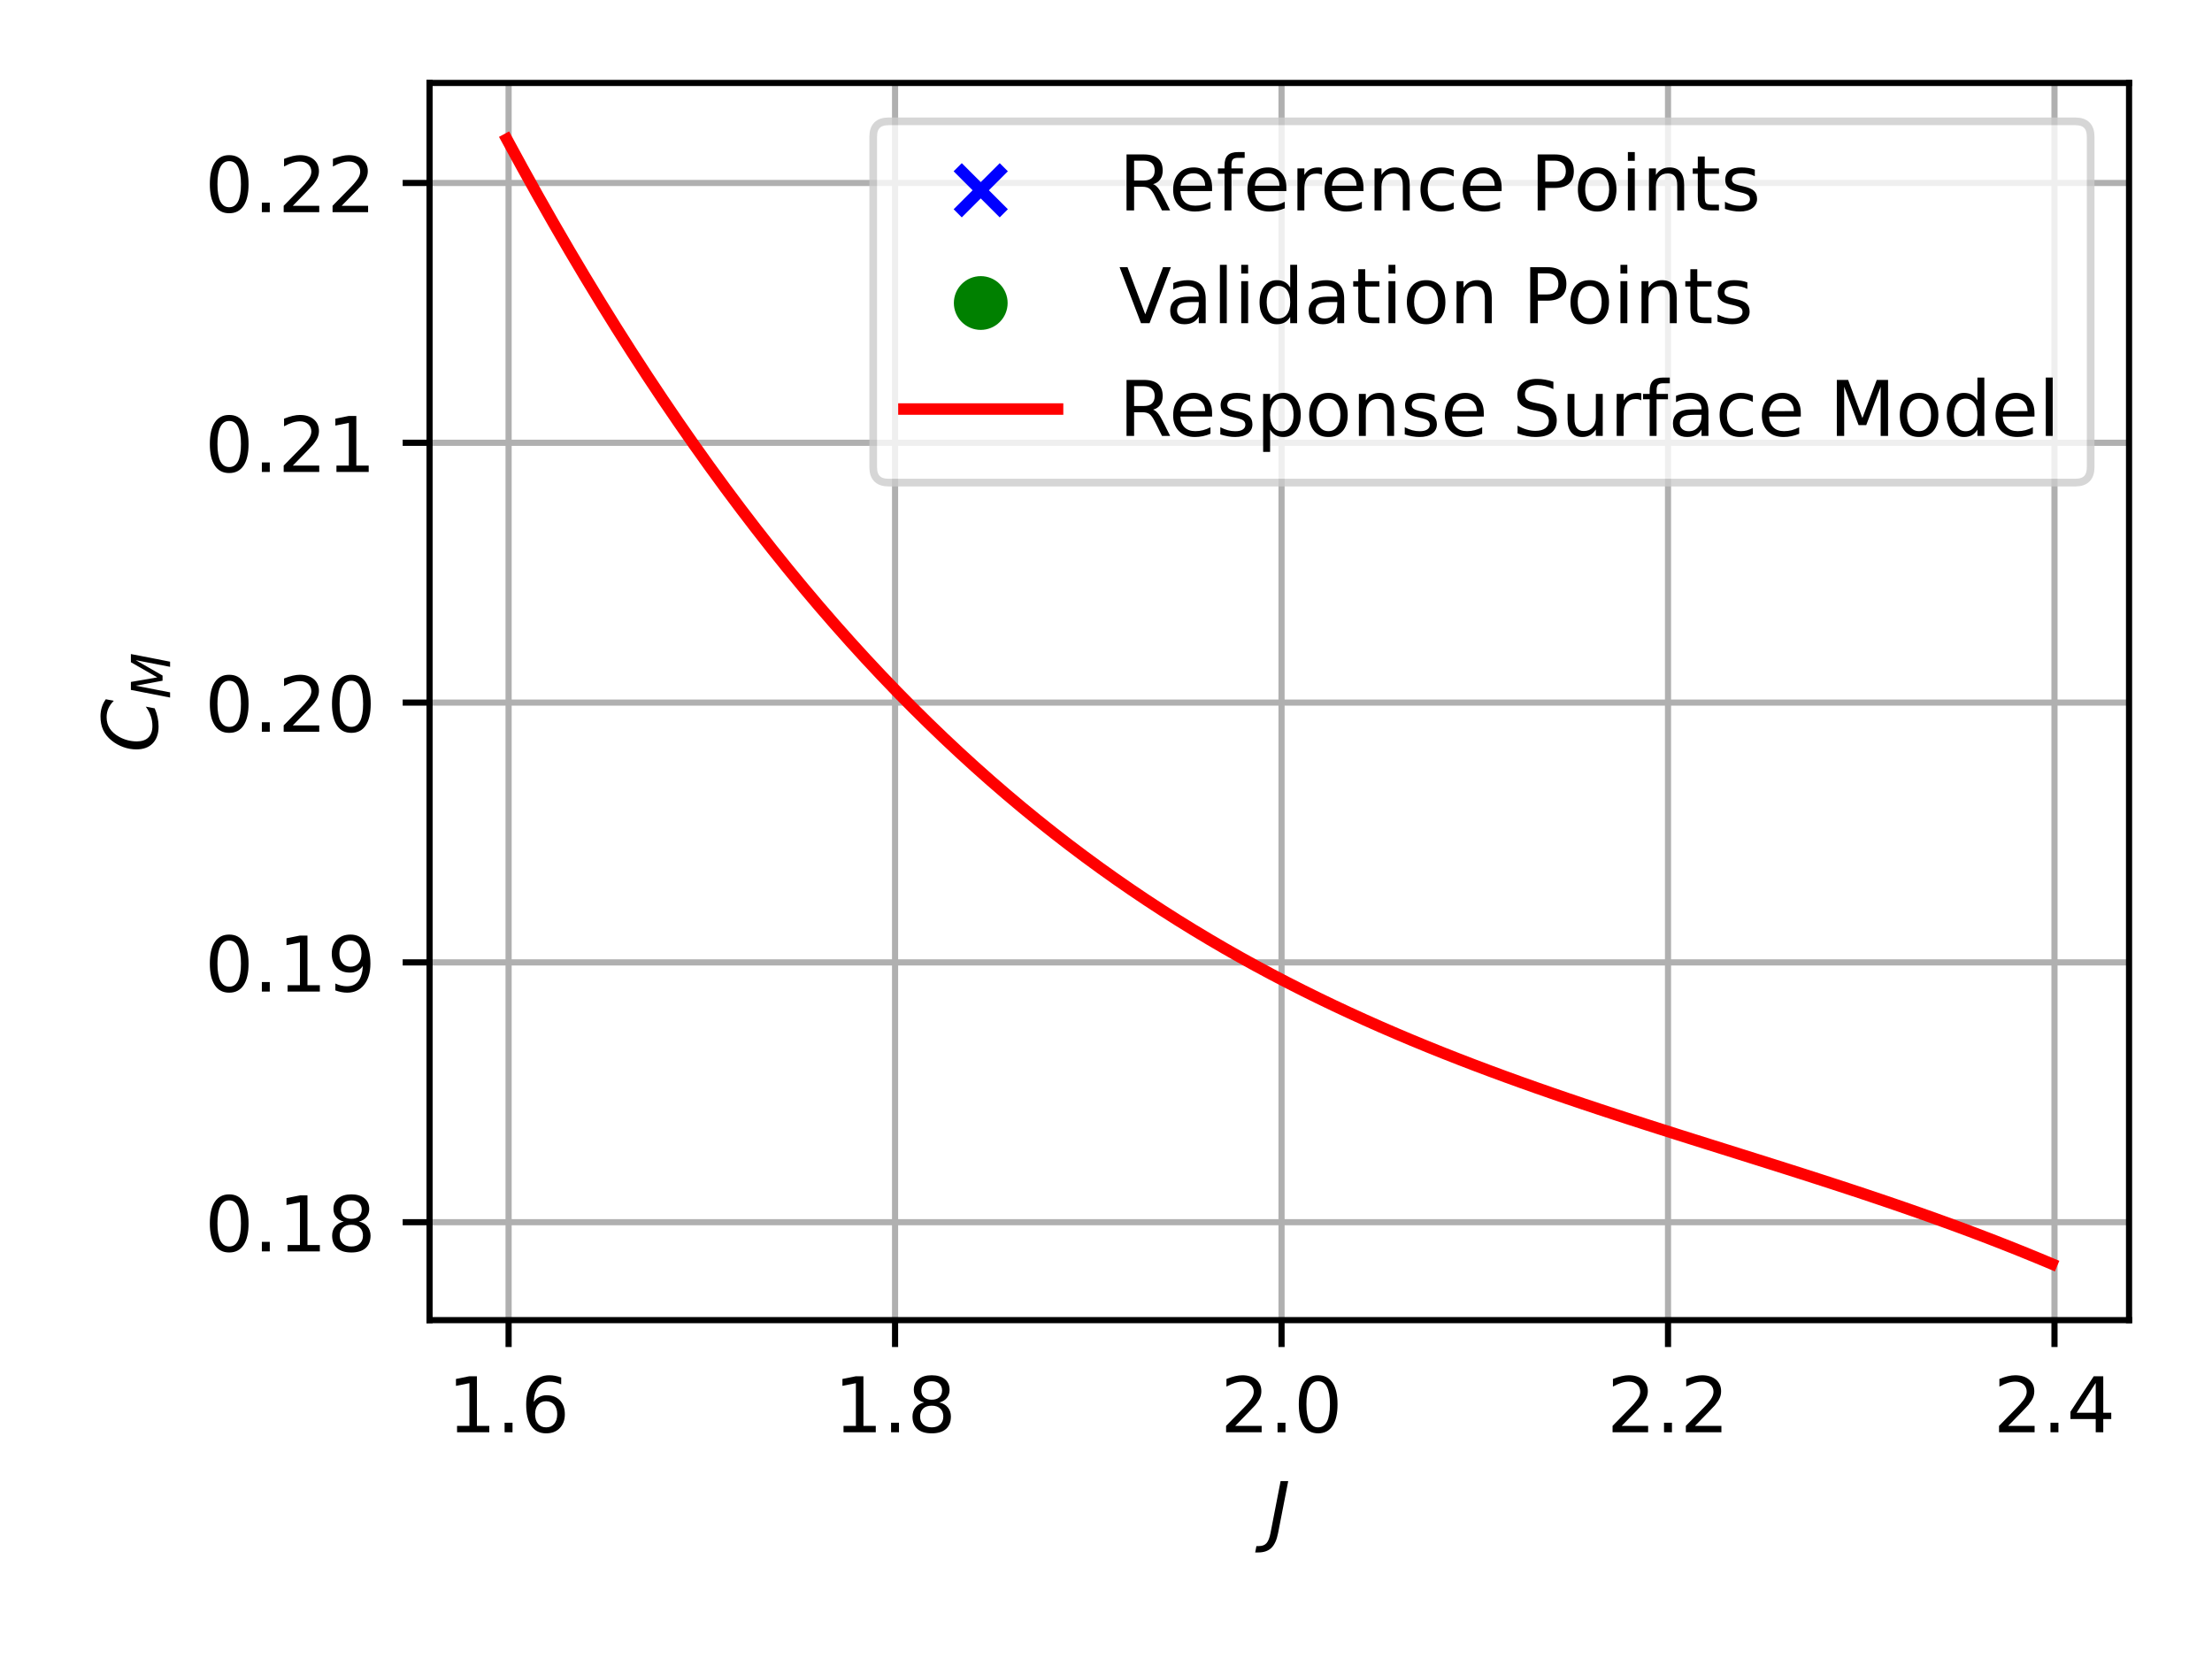
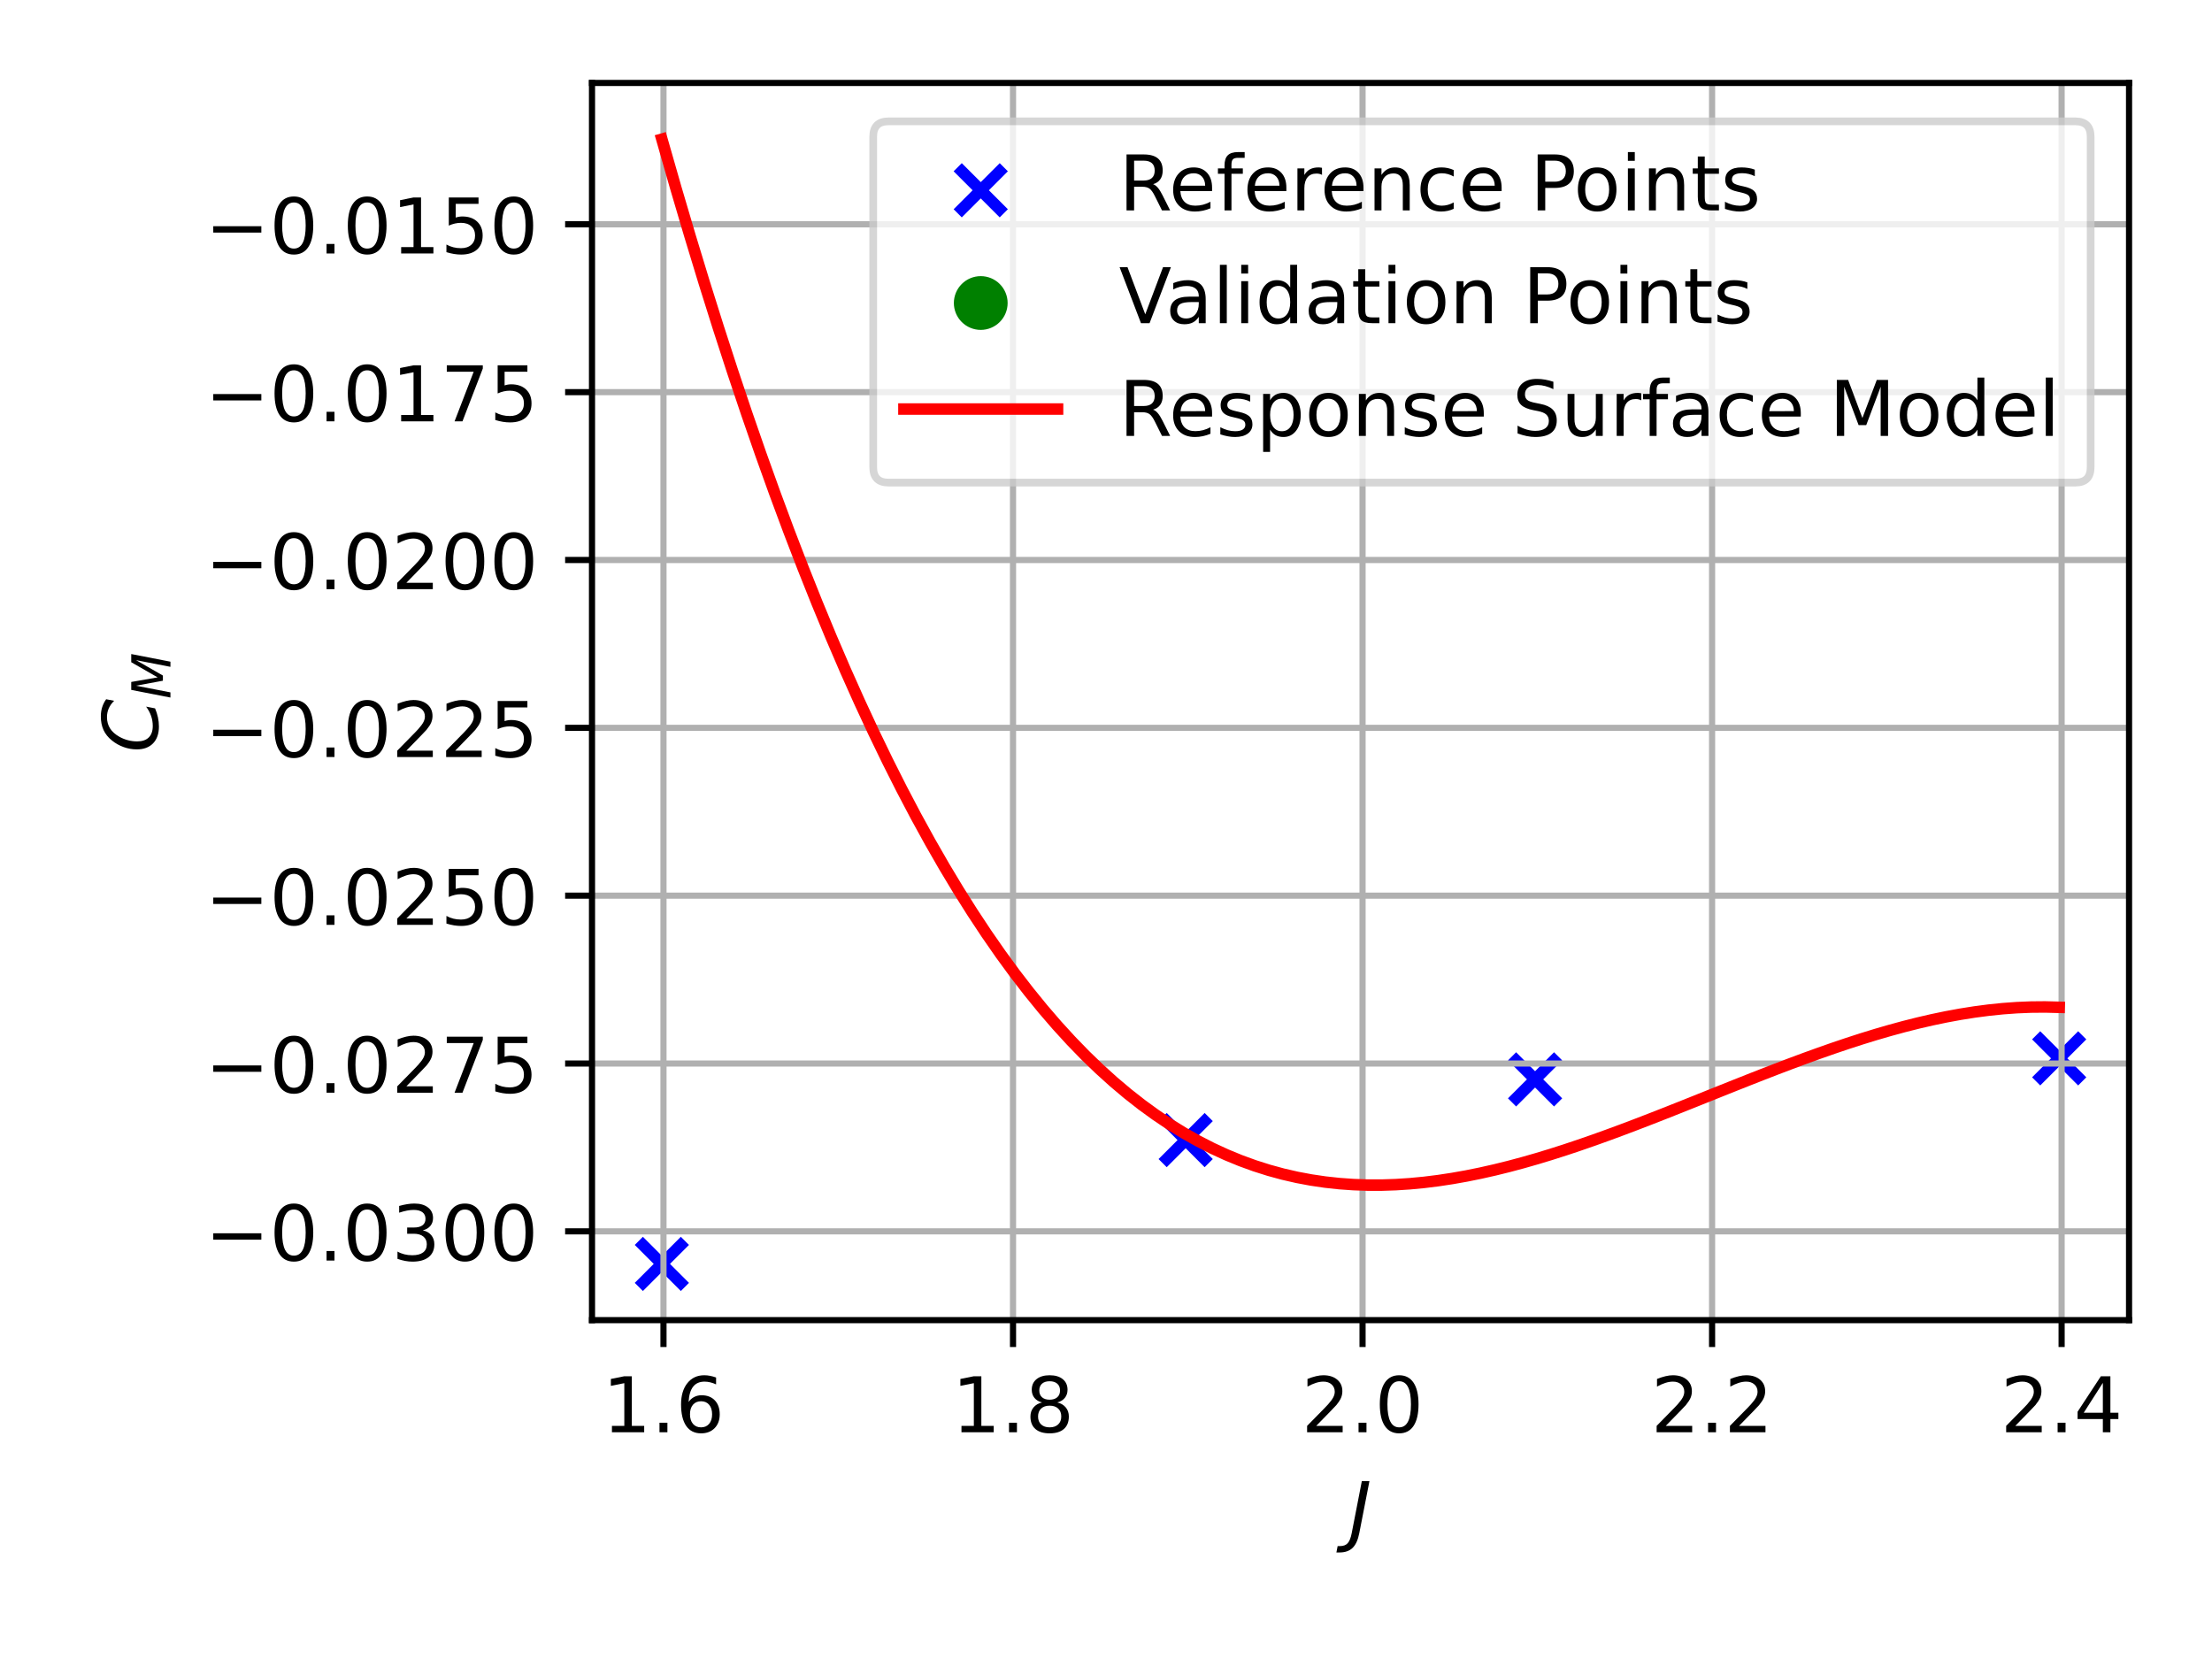
<svg xmlns="http://www.w3.org/2000/svg" xmlns:xlink="http://www.w3.org/1999/xlink" width="288pt" height="216pt" viewBox="0 0 288 216" version="1.1">
  <defs>
    <style type="text/css">*{stroke-linejoin: round; stroke-linecap: butt}</style>
  </defs>
  <g id="figure_1">
    <g id="patch_1">
      <path d="M 0 216  L 288 216  L 288 0  L 0 0  z " style="fill: #ffffff" />
    </g>
    <g id="axes_1">
      <g id="patch_2">
-         <path d="M 55.928 171.88  L 277.2 171.88  L 277.2 10.8  L 55.928 10.8  z " style="fill: #ffffff" />
-       </g>
-       <g id="PathCollection_1" />
+         <path d="M 77.078 171.88  L 277.2 171.88  L 277.2 10.8  L 77.078 10.8  z " style="fill: #ffffff" />
+       </g>
+       <g id="PathCollection_1">
+         <defs>
+           <path id="mea50cf78e2" d="M -3 3  L 3 -3  M -3 -3  L 3 3  " style="stroke: #0000ff; stroke-width: 1.5" />
+         </defs>
+         <g clip-path="url(#p23f8869001)">
+           <use xlink:href="#mea50cf78e2" x="154.374" y="148.438" style="fill: #0000ff; stroke: #0000ff; stroke-width: 1.5" />
+           <use xlink:href="#mea50cf78e2" x="86.174" y="164.558" style="fill: #0000ff; stroke: #0000ff; stroke-width: 1.5" />
+           <use xlink:href="#mea50cf78e2" x="199.866" y="140.532" style="fill: #0000ff; stroke: #0000ff; stroke-width: 1.5" />
+           <use xlink:href="#mea50cf78e2" x="268.104" y="137.795" style="fill: #0000ff; stroke: #0000ff; stroke-width: 1.5" />
+         </g>
+       </g>
      <g id="PathCollection_2" />
      <g id="matplotlib.axis_1">
        <g id="xtick_1">
          <g id="line2d_1">
-             <path d="M 66.219 171.88  L 66.219 10.8  " clip-path="url(#pefa4b5e797)" style="fill: none; stroke: #b0b0b0; stroke-width: 0.8; stroke-linecap: square" />
+             <path d="M 86.385 171.88  L 86.385 10.8  " clip-path="url(#p23f8869001)" style="fill: none; stroke: #b0b0b0; stroke-width: 0.8; stroke-linecap: square" />
          </g>
          <g id="line2d_2">
            <defs>
-               <path id="m263cd08bd1" d="M 0 0  L 0 3.5  " style="stroke: #000000; stroke-width: 0.8" />
-             </defs>
-             <g>
-               <use xlink:href="#m263cd08bd1" x="66.219" y="171.88" style="stroke: #000000; stroke-width: 0.8" />
+               <path id="mfb4834b3d9" d="M 0 0  L 0 3.5  " style="stroke: #000000; stroke-width: 0.8" />
+             </defs>
+             <g>
+               <use xlink:href="#mfb4834b3d9" x="86.385" y="171.88" style="stroke: #000000; stroke-width: 0.8" />
            </g>
          </g>
          <g id="text_1">
-             <g transform="translate(58.26746 186.4784) scale(0.1 -0.1)">
+             <g transform="translate(78.4338 186.4784) scale(0.1 -0.1)">
              <defs>
                <path id="DejaVuSans-31" d="M 794 531  L 1825 531  L 1825 4091  L 703 3866  L 703 4441  L 1819 4666  L 2450 4666  L 2450 531  L 3481 531  L 3481 0  L 794 0  L 794 531  z " transform="scale(0.015625)" />
                <path id="DejaVuSans-2e" d="M 684 794  L 1344 794  L 1344 0  L 684 0  L 684 794  z " transform="scale(0.015625)" />
                <path id="DejaVuSans-36" d="M 2113 2584  Q 1688 2584 1439 2293  Q 1191 2003 1191 1497  Q 1191 994 1439 701  Q 1688 409 2113 409  Q 2538 409 2786 701  Q 3034 994 3034 1497  Q 3034 2003 2786 2293  Q 2538 2584 2113 2584  z M 3366 4563  L 3366 3988  Q 3128 4100 2886 4159  Q 2644 4219 2406 4219  Q 1781 4219 1451 3797  Q 1122 3375 1075 2522  Q 1259 2794 1537 2939  Q 1816 3084 2150 3084  Q 2853 3084 3261 2657  Q 3669 2231 3669 1497  Q 3669 778 3244 343  Q 2819 -91 2113 -91  Q 1303 -91 875 529  Q 447 1150 447 2328  Q 447 3434 972 4092  Q 1497 4750 2381 4750  Q 2619 4750 2861 4703  Q 3103 4656 3366 4563  z " transform="scale(0.015625)" />
              </defs>
              <use xlink:href="#DejaVuSans-31" />
              <use xlink:href="#DejaVuSans-2e" x="63.623" />
              <use xlink:href="#DejaVuSans-36" x="95.41" />
            </g>
          </g>
        </g>
        <g id="xtick_2">
          <g id="line2d_3">
-             <path d="M 116.537 171.88  L 116.537 10.8  " clip-path="url(#pefa4b5e797)" style="fill: none; stroke: #b0b0b0; stroke-width: 0.8; stroke-linecap: square" />
+             <path d="M 131.894 171.88  L 131.894 10.8  " clip-path="url(#p23f8869001)" style="fill: none; stroke: #b0b0b0; stroke-width: 0.8; stroke-linecap: square" />
          </g>
          <g id="line2d_4">
            <g>
-               <use xlink:href="#m263cd08bd1" x="116.537" y="171.88" style="stroke: #000000; stroke-width: 0.8" />
+               <use xlink:href="#mfb4834b3d9" x="131.894" y="171.88" style="stroke: #000000; stroke-width: 0.8" />
            </g>
          </g>
          <g id="text_2">
-             <g transform="translate(108.5857 186.4784) scale(0.1 -0.1)">
+             <g transform="translate(123.9424 186.4784) scale(0.1 -0.1)">
              <defs>
                <path id="DejaVuSans-38" d="M 2034 2216  Q 1584 2216 1326 1975  Q 1069 1734 1069 1313  Q 1069 891 1326 650  Q 1584 409 2034 409  Q 2484 409 2743 651  Q 3003 894 3003 1313  Q 3003 1734 2745 1975  Q 2488 2216 2034 2216  z M 1403 2484  Q 997 2584 770 2862  Q 544 3141 544 3541  Q 544 4100 942 4425  Q 1341 4750 2034 4750  Q 2731 4750 3128 4425  Q 3525 4100 3525 3541  Q 3525 3141 3298 2862  Q 3072 2584 2669 2484  Q 3125 2378 3379 2068  Q 3634 1759 3634 1313  Q 3634 634 3220 271  Q 2806 -91 2034 -91  Q 1263 -91 848 271  Q 434 634 434 1313  Q 434 1759 690 2068  Q 947 2378 1403 2484  z M 1172 3481  Q 1172 3119 1398 2916  Q 1625 2713 2034 2713  Q 2441 2713 2670 2916  Q 2900 3119 2900 3481  Q 2900 3844 2670 4047  Q 2441 4250 2034 4250  Q 1625 4250 1398 4047  Q 1172 3844 1172 3481  z " transform="scale(0.015625)" />
              </defs>
              <use xlink:href="#DejaVuSans-31" />
              <use xlink:href="#DejaVuSans-2e" x="63.623" />
              <use xlink:href="#DejaVuSans-38" x="95.41" />
            </g>
          </g>
        </g>
        <g id="xtick_3">
          <g id="line2d_5">
-             <path d="M 166.856 171.88  L 166.856 10.8  " clip-path="url(#pefa4b5e797)" style="fill: none; stroke: #b0b0b0; stroke-width: 0.8; stroke-linecap: square" />
+             <path d="M 177.403 171.88  L 177.403 10.8  " clip-path="url(#p23f8869001)" style="fill: none; stroke: #b0b0b0; stroke-width: 0.8; stroke-linecap: square" />
          </g>
          <g id="line2d_6">
            <g>
-               <use xlink:href="#m263cd08bd1" x="166.856" y="171.88" style="stroke: #000000; stroke-width: 0.8" />
+               <use xlink:href="#mfb4834b3d9" x="177.403" y="171.88" style="stroke: #000000; stroke-width: 0.8" />
            </g>
          </g>
          <g id="text_3">
-             <g transform="translate(158.9039 186.4784) scale(0.1 -0.1)">
+             <g transform="translate(169.4511 186.4784) scale(0.1 -0.1)">
              <defs>
                <path id="DejaVuSans-32" d="M 1228 531  L 3431 531  L 3431 0  L 469 0  L 469 531  Q 828 903 1448 1529  Q 2069 2156 2228 2338  Q 2531 2678 2651 2914  Q 2772 3150 2772 3378  Q 2772 3750 2511 3984  Q 2250 4219 1831 4219  Q 1534 4219 1204 4116  Q 875 4013 500 3803  L 500 4441  Q 881 4594 1212 4672  Q 1544 4750 1819 4750  Q 2544 4750 2975 4387  Q 3406 4025 3406 3419  Q 3406 3131 3298 2873  Q 3191 2616 2906 2266  Q 2828 2175 2409 1742  Q 1991 1309 1228 531  z " transform="scale(0.015625)" />
                <path id="DejaVuSans-30" d="M 2034 4250  Q 1547 4250 1301 3770  Q 1056 3291 1056 2328  Q 1056 1369 1301 889  Q 1547 409 2034 409  Q 2525 409 2770 889  Q 3016 1369 3016 2328  Q 3016 3291 2770 3770  Q 2525 4250 2034 4250  z M 2034 4750  Q 2819 4750 3233 4129  Q 3647 3509 3647 2328  Q 3647 1150 3233 529  Q 2819 -91 2034 -91  Q 1250 -91 836 529  Q 422 1150 422 2328  Q 422 3509 836 4129  Q 1250 4750 2034 4750  z " transform="scale(0.015625)" />
              </defs>
              <use xlink:href="#DejaVuSans-32" />
              <use xlink:href="#DejaVuSans-2e" x="63.623" />
              <use xlink:href="#DejaVuSans-30" x="95.41" />
            </g>
          </g>
        </g>
        <g id="xtick_4">
          <g id="line2d_7">
-             <path d="M 217.174 171.88  L 217.174 10.8  " clip-path="url(#pefa4b5e797)" style="fill: none; stroke: #b0b0b0; stroke-width: 0.8; stroke-linecap: square" />
+             <path d="M 222.911 171.88  L 222.911 10.8  " clip-path="url(#p23f8869001)" style="fill: none; stroke: #b0b0b0; stroke-width: 0.8; stroke-linecap: square" />
          </g>
          <g id="line2d_8">
            <g>
-               <use xlink:href="#m263cd08bd1" x="217.174" y="171.88" style="stroke: #000000; stroke-width: 0.8" />
+               <use xlink:href="#mfb4834b3d9" x="222.911" y="171.88" style="stroke: #000000; stroke-width: 0.8" />
            </g>
          </g>
          <g id="text_4">
-             <g transform="translate(209.2222 186.4784) scale(0.1 -0.1)">
+             <g transform="translate(214.9597 186.4784) scale(0.1 -0.1)">
              <use xlink:href="#DejaVuSans-32" />
              <use xlink:href="#DejaVuSans-2e" x="63.623" />
              <use xlink:href="#DejaVuSans-32" x="95.41" />
            </g>
          </g>
        </g>
        <g id="xtick_5">
          <g id="line2d_9">
-             <path d="M 267.492 171.88  L 267.492 10.8  " clip-path="url(#pefa4b5e797)" style="fill: none; stroke: #b0b0b0; stroke-width: 0.8; stroke-linecap: square" />
+             <path d="M 268.42 171.88  L 268.42 10.8  " clip-path="url(#p23f8869001)" style="fill: none; stroke: #b0b0b0; stroke-width: 0.8; stroke-linecap: square" />
          </g>
          <g id="line2d_10">
            <g>
-               <use xlink:href="#m263cd08bd1" x="267.492" y="171.88" style="stroke: #000000; stroke-width: 0.8" />
+               <use xlink:href="#mfb4834b3d9" x="268.42" y="171.88" style="stroke: #000000; stroke-width: 0.8" />
            </g>
          </g>
          <g id="text_5">
-             <g transform="translate(259.5404 186.4784) scale(0.1 -0.1)">
+             <g transform="translate(260.4683 186.4784) scale(0.1 -0.1)">
              <defs>
                <path id="DejaVuSans-34" d="M 2419 4116  L 825 1625  L 2419 1625  L 2419 4116  z M 2253 4666  L 3047 4666  L 3047 1625  L 3713 1625  L 3713 1100  L 3047 1100  L 3047 0  L 2419 0  L 2419 1100  L 313 1100  L 313 1709  L 2253 4666  z " transform="scale(0.015625)" />
              </defs>
              <use xlink:href="#DejaVuSans-32" />
              <use xlink:href="#DejaVuSans-2e" x="63.623" />
              <use xlink:href="#DejaVuSans-34" x="95.41" />
            </g>
          </g>
        </g>
        <g id="text_6">
-           <g transform="translate(165.064 200.1362) scale(0.1 -0.1)">
+           <g transform="translate(175.639 200.1362) scale(0.1 -0.1)">
            <defs>
              <path id="DejaVuSans-Oblique-4a" d="M 1069 4666  L 1703 4666  L 856 325  Q 691 -522 298 -901  Q -94 -1281 -800 -1281  L -1050 -1281  L -947 -750  L -750 -750  Q -328 -750 -109 -509  Q 109 -269 225 325  L 1069 4666  z " transform="scale(0.015625)" />
            </defs>
            <use xlink:href="#DejaVuSans-Oblique-4a" transform="translate(0 0.09375)" />
          </g>
        </g>
      </g>
      <g id="matplotlib.axis_2">
        <g id="ytick_1">
          <g id="line2d_11">
-             <path d="M 55.928 159.129  L 277.2 159.129  " clip-path="url(#pefa4b5e797)" style="fill: none; stroke: #b0b0b0; stroke-width: 0.8; stroke-linecap: square" />
+             <path d="M 77.078 160.322  L 277.2 160.322  " clip-path="url(#p23f8869001)" style="fill: none; stroke: #b0b0b0; stroke-width: 0.8; stroke-linecap: square" />
          </g>
          <g id="line2d_12">
            <defs>
-               <path id="ma77519529b" d="M 0 0  L -3.5 0  " style="stroke: #000000; stroke-width: 0.8" />
-             </defs>
-             <g>
-               <use xlink:href="#ma77519529b" x="55.928" y="159.129" style="stroke: #000000; stroke-width: 0.8" />
+               <path id="m5b352dc82d" d="M 0 0  L -3.5 0  " style="stroke: #000000; stroke-width: 0.8" />
+             </defs>
+             <g>
+               <use xlink:href="#m5b352dc82d" x="77.078" y="160.322" style="stroke: #000000; stroke-width: 0.8" />
            </g>
          </g>
          <g id="text_7">
-             <g transform="translate(26.66238 162.9284) scale(0.1 -0.1)">
-               <use xlink:href="#DejaVuSans-30" />
-               <use xlink:href="#DejaVuSans-2e" x="63.623" />
-               <use xlink:href="#DejaVuSans-31" x="95.41" />
-               <use xlink:href="#DejaVuSans-38" x="159.033" />
+             <g transform="translate(26.70769 164.1215) scale(0.1 -0.1)">
+               <defs>
+                 <path id="DejaVuSans-2212" d="M 678 2272  L 4684 2272  L 4684 1741  L 678 1741  L 678 2272  z " transform="scale(0.015625)" />
+                 <path id="DejaVuSans-33" d="M 2597 2516  Q 3050 2419 3304 2112  Q 3559 1806 3559 1356  Q 3559 666 3084 287  Q 2609 -91 1734 -91  Q 1441 -91 1130 -33  Q 819 25 488 141  L 488 750  Q 750 597 1062 519  Q 1375 441 1716 441  Q 2309 441 2620 675  Q 2931 909 2931 1356  Q 2931 1769 2642 2001  Q 2353 2234 1838 2234  L 1294 2234  L 1294 2753  L 1863 2753  Q 2328 2753 2575 2939  Q 2822 3125 2822 3475  Q 2822 3834 2567 4026  Q 2313 4219 1838 4219  Q 1578 4219 1281 4162  Q 984 4106 628 3988  L 628 4550  Q 988 4650 1302 4700  Q 1616 4750 1894 4750  Q 2613 4750 3031 4423  Q 3450 4097 3450 3541  Q 3450 3153 3228 2886  Q 3006 2619 2597 2516  z " transform="scale(0.015625)" />
+               </defs>
+               <use xlink:href="#DejaVuSans-2212" />
+               <use xlink:href="#DejaVuSans-30" x="83.789" />
+               <use xlink:href="#DejaVuSans-2e" x="147.412" />
+               <use xlink:href="#DejaVuSans-30" x="179.199" />
+               <use xlink:href="#DejaVuSans-33" x="242.822" />
+               <use xlink:href="#DejaVuSans-30" x="306.445" />
+               <use xlink:href="#DejaVuSans-30" x="370.068" />
            </g>
          </g>
        </g>
        <g id="ytick_2">
          <g id="line2d_13">
-             <path d="M 55.928 125.303  L 277.2 125.303  " clip-path="url(#pefa4b5e797)" style="fill: none; stroke: #b0b0b0; stroke-width: 0.8; stroke-linecap: square" />
+             <path d="M 77.078 138.469  L 277.2 138.469  " clip-path="url(#p23f8869001)" style="fill: none; stroke: #b0b0b0; stroke-width: 0.8; stroke-linecap: square" />
          </g>
          <g id="line2d_14">
            <g>
-               <use xlink:href="#ma77519529b" x="55.928" y="125.303" style="stroke: #000000; stroke-width: 0.8" />
+               <use xlink:href="#m5b352dc82d" x="77.078" y="138.469" style="stroke: #000000; stroke-width: 0.8" />
            </g>
          </g>
          <g id="text_8">
-             <g transform="translate(26.66238 129.1019) scale(0.1 -0.1)">
-               <defs>
-                 <path id="DejaVuSans-39" d="M 703 97  L 703 672  Q 941 559 1184 500  Q 1428 441 1663 441  Q 2288 441 2617 861  Q 2947 1281 2994 2138  Q 2813 1869 2534 1725  Q 2256 1581 1919 1581  Q 1219 1581 811 2004  Q 403 2428 403 3163  Q 403 3881 828 4315  Q 1253 4750 1959 4750  Q 2769 4750 3195 4129  Q 3622 3509 3622 2328  Q 3622 1225 3098 567  Q 2575 -91 1691 -91  Q 1453 -91 1209 -44  Q 966 3 703 97  z M 1959 2075  Q 2384 2075 2632 2365  Q 2881 2656 2881 3163  Q 2881 3666 2632 3958  Q 2384 4250 1959 4250  Q 1534 4250 1286 3958  Q 1038 3666 1038 3163  Q 1038 2656 1286 2365  Q 1534 2075 1959 2075  z " transform="scale(0.015625)" />
-               </defs>
-               <use xlink:href="#DejaVuSans-30" />
-               <use xlink:href="#DejaVuSans-2e" x="63.623" />
-               <use xlink:href="#DejaVuSans-31" x="95.41" />
-               <use xlink:href="#DejaVuSans-39" x="159.033" />
+             <g transform="translate(26.70769 142.2683) scale(0.1 -0.1)">
+               <defs>
+                 <path id="DejaVuSans-37" d="M 525 4666  L 3525 4666  L 3525 4397  L 1831 0  L 1172 0  L 2766 4134  L 525 4134  L 525 4666  z " transform="scale(0.015625)" />
+                 <path id="DejaVuSans-35" d="M 691 4666  L 3169 4666  L 3169 4134  L 1269 4134  L 1269 2991  Q 1406 3038 1543 3061  Q 1681 3084 1819 3084  Q 2600 3084 3056 2656  Q 3513 2228 3513 1497  Q 3513 744 3044 326  Q 2575 -91 1722 -91  Q 1428 -91 1123 -41  Q 819 9 494 109  L 494 744  Q 775 591 1075 516  Q 1375 441 1709 441  Q 2250 441 2565 725  Q 2881 1009 2881 1497  Q 2881 1984 2565 2268  Q 2250 2553 1709 2553  Q 1456 2553 1204 2497  Q 953 2441 691 2322  L 691 4666  z " transform="scale(0.015625)" />
+               </defs>
+               <use xlink:href="#DejaVuSans-2212" />
+               <use xlink:href="#DejaVuSans-30" x="83.789" />
+               <use xlink:href="#DejaVuSans-2e" x="147.412" />
+               <use xlink:href="#DejaVuSans-30" x="179.199" />
+               <use xlink:href="#DejaVuSans-32" x="242.822" />
+               <use xlink:href="#DejaVuSans-37" x="306.445" />
+               <use xlink:href="#DejaVuSans-35" x="370.068" />
            </g>
          </g>
        </g>
        <g id="ytick_3">
          <g id="line2d_15">
-             <path d="M 55.928 91.476  L 277.2 91.476  " clip-path="url(#pefa4b5e797)" style="fill: none; stroke: #b0b0b0; stroke-width: 0.8; stroke-linecap: square" />
+             <path d="M 77.078 116.616  L 277.2 116.616  " clip-path="url(#p23f8869001)" style="fill: none; stroke: #b0b0b0; stroke-width: 0.8; stroke-linecap: square" />
          </g>
          <g id="line2d_16">
            <g>
-               <use xlink:href="#ma77519529b" x="55.928" y="91.476" style="stroke: #000000; stroke-width: 0.8" />
+               <use xlink:href="#m5b352dc82d" x="77.078" y="116.616" style="stroke: #000000; stroke-width: 0.8" />
            </g>
          </g>
          <g id="text_9">
-             <g transform="translate(26.66238 95.27546) scale(0.1 -0.1)">
-               <use xlink:href="#DejaVuSans-30" />
-               <use xlink:href="#DejaVuSans-2e" x="63.623" />
-               <use xlink:href="#DejaVuSans-32" x="95.41" />
-               <use xlink:href="#DejaVuSans-30" x="159.033" />
+             <g transform="translate(26.70769 120.4152) scale(0.1 -0.1)">
+               <use xlink:href="#DejaVuSans-2212" />
+               <use xlink:href="#DejaVuSans-30" x="83.789" />
+               <use xlink:href="#DejaVuSans-2e" x="147.412" />
+               <use xlink:href="#DejaVuSans-30" x="179.199" />
+               <use xlink:href="#DejaVuSans-32" x="242.822" />
+               <use xlink:href="#DejaVuSans-35" x="306.445" />
+               <use xlink:href="#DejaVuSans-30" x="370.068" />
            </g>
          </g>
        </g>
        <g id="ytick_4">
          <g id="line2d_17">
-             <path d="M 55.928 57.65  L 277.2 57.65  " clip-path="url(#pefa4b5e797)" style="fill: none; stroke: #b0b0b0; stroke-width: 0.8; stroke-linecap: square" />
+             <path d="M 77.078 94.763  L 277.2 94.763  " clip-path="url(#p23f8869001)" style="fill: none; stroke: #b0b0b0; stroke-width: 0.8; stroke-linecap: square" />
          </g>
          <g id="line2d_18">
            <g>
-               <use xlink:href="#ma77519529b" x="55.928" y="57.65" style="stroke: #000000; stroke-width: 0.8" />
+               <use xlink:href="#m5b352dc82d" x="77.078" y="94.763" style="stroke: #000000; stroke-width: 0.8" />
            </g>
          </g>
          <g id="text_10">
-             <g transform="translate(26.66238 61.44899) scale(0.1 -0.1)">
-               <use xlink:href="#DejaVuSans-30" />
-               <use xlink:href="#DejaVuSans-2e" x="63.623" />
-               <use xlink:href="#DejaVuSans-32" x="95.41" />
-               <use xlink:href="#DejaVuSans-31" x="159.033" />
+             <g transform="translate(26.70769 98.56201) scale(0.1 -0.1)">
+               <use xlink:href="#DejaVuSans-2212" />
+               <use xlink:href="#DejaVuSans-30" x="83.789" />
+               <use xlink:href="#DejaVuSans-2e" x="147.412" />
+               <use xlink:href="#DejaVuSans-30" x="179.199" />
+               <use xlink:href="#DejaVuSans-32" x="242.822" />
+               <use xlink:href="#DejaVuSans-32" x="306.445" />
+               <use xlink:href="#DejaVuSans-35" x="370.068" />
            </g>
          </g>
        </g>
        <g id="ytick_5">
          <g id="line2d_19">
-             <path d="M 55.928 23.823  L 277.2 23.823  " clip-path="url(#pefa4b5e797)" style="fill: none; stroke: #b0b0b0; stroke-width: 0.8; stroke-linecap: square" />
+             <path d="M 77.078 72.91  L 277.2 72.91  " clip-path="url(#p23f8869001)" style="fill: none; stroke: #b0b0b0; stroke-width: 0.8; stroke-linecap: square" />
          </g>
          <g id="line2d_20">
            <g>
-               <use xlink:href="#ma77519529b" x="55.928" y="23.823" style="stroke: #000000; stroke-width: 0.8" />
+               <use xlink:href="#m5b352dc82d" x="77.078" y="72.91" style="stroke: #000000; stroke-width: 0.8" />
            </g>
          </g>
          <g id="text_11">
-             <g transform="translate(26.66238 27.62252) scale(0.1 -0.1)">
-               <use xlink:href="#DejaVuSans-30" />
-               <use xlink:href="#DejaVuSans-2e" x="63.623" />
-               <use xlink:href="#DejaVuSans-32" x="95.41" />
-               <use xlink:href="#DejaVuSans-32" x="159.033" />
-             </g>
-           </g>
-         </g>
-         <g id="text_12">
-           <g transform="translate(20.58269 97.99) rotate(-90) scale(0.1 -0.1)">
+             <g transform="translate(26.70769 76.70884) scale(0.1 -0.1)">
+               <use xlink:href="#DejaVuSans-2212" />
+               <use xlink:href="#DejaVuSans-30" x="83.789" />
+               <use xlink:href="#DejaVuSans-2e" x="147.412" />
+               <use xlink:href="#DejaVuSans-30" x="179.199" />
+               <use xlink:href="#DejaVuSans-32" x="242.822" />
+               <use xlink:href="#DejaVuSans-30" x="306.445" />
+               <use xlink:href="#DejaVuSans-30" x="370.068" />
+             </g>
+           </g>
+         </g>
+         <g id="ytick_6">
+           <g id="line2d_21">
+             <path d="M 77.078 51.056  L 277.2 51.056  " clip-path="url(#p23f8869001)" style="fill: none; stroke: #b0b0b0; stroke-width: 0.8; stroke-linecap: square" />
+           </g>
+           <g id="line2d_22">
+             <g>
+               <use xlink:href="#m5b352dc82d" x="77.078" y="51.056" style="stroke: #000000; stroke-width: 0.8" />
+             </g>
+           </g>
+           <g id="text_12">
+             <g transform="translate(26.70769 54.85568) scale(0.1 -0.1)">
+               <use xlink:href="#DejaVuSans-2212" />
+               <use xlink:href="#DejaVuSans-30" x="83.789" />
+               <use xlink:href="#DejaVuSans-2e" x="147.412" />
+               <use xlink:href="#DejaVuSans-30" x="179.199" />
+               <use xlink:href="#DejaVuSans-31" x="242.822" />
+               <use xlink:href="#DejaVuSans-37" x="306.445" />
+               <use xlink:href="#DejaVuSans-35" x="370.068" />
+             </g>
+           </g>
+         </g>
+         <g id="ytick_7">
+           <g id="line2d_23">
+             <path d="M 77.078 29.203  L 277.2 29.203  " clip-path="url(#p23f8869001)" style="fill: none; stroke: #b0b0b0; stroke-width: 0.8; stroke-linecap: square" />
+           </g>
+           <g id="line2d_24">
+             <g>
+               <use xlink:href="#m5b352dc82d" x="77.078" y="29.203" style="stroke: #000000; stroke-width: 0.8" />
+             </g>
+           </g>
+           <g id="text_13">
+             <g transform="translate(26.70769 33.00251) scale(0.1 -0.1)">
+               <use xlink:href="#DejaVuSans-2212" />
+               <use xlink:href="#DejaVuSans-30" x="83.789" />
+               <use xlink:href="#DejaVuSans-2e" x="147.412" />
+               <use xlink:href="#DejaVuSans-30" x="179.199" />
+               <use xlink:href="#DejaVuSans-31" x="242.822" />
+               <use xlink:href="#DejaVuSans-35" x="306.445" />
+               <use xlink:href="#DejaVuSans-30" x="370.068" />
+             </g>
+           </g>
+         </g>
+         <g id="text_14">
+           <g transform="translate(20.628 97.99) rotate(-90) scale(0.1 -0.1)">
            <defs>
              <path id="DejaVuSans-Oblique-43" d="M 4447 4306  L 4319 3641  Q 4019 3944 3683 4091  Q 3347 4238 2956 4238  Q 2422 4238 2017 3981  Q 1613 3725 1319 3200  Q 1131 2863 1032 2486  Q 934 2109 934 1728  Q 934 1091 1264 756  Q 1594 422 2222 422  Q 2656 422 3056 561  Q 3456 700 3834 978  L 3688 231  Q 3316 72 2936 -9  Q 2556 -91 2175 -91  Q 1278 -91 773 396  Q 269 884 269 1753  Q 269 2309 461 2846  Q 653 3384 1013 3828  Q 1394 4300 1883 4525  Q 2372 4750 3022 4750  Q 3422 4750 3780 4639  Q 4138 4528 4447 4306  z " transform="scale(0.015625)" />
              <path id="DejaVuSans-Oblique-4d" d="M 1081 4666  L 2028 4666  L 2572 1522  L 4378 4666  L 5350 4666  L 4441 0  L 3828 0  L 4622 4091  L 2791 897  L 2175 897  L 1581 4103  L 788 0  L 172 0  L 1081 4666  z " transform="scale(0.015625)" />
            </defs>
            <use xlink:href="#DejaVuSans-Oblique-43" transform="translate(0 0.78125)" />
            <use xlink:href="#DejaVuSans-Oblique-4d" transform="translate(69.82422 -15.625) scale(0.7)" />
          </g>
        </g>
      </g>
-       <g id="line2d_21">
-         <path d="M 65.986 18.122  L 68.018 21.854  L 70.05 25.507  L 72.081 29.082  L 74.113 32.58  L 76.145 36.002  L 78.177 39.349  L 80.209 42.622  L 82.241 45.822  L 84.273 48.95  L 86.305 52.008  L 88.337 54.995  L 90.368 57.913  L 92.4 60.764  L 94.432 63.548  L 96.464 66.266  L 98.496 68.919  L 100.528 71.509  L 102.56 74.036  L 104.592 76.501  L 106.623 78.905  L 108.655 81.25  L 110.687 83.536  L 112.719 85.765  L 114.751 87.937  L 116.783 90.054  L 118.815 92.116  L 120.847 94.124  L 122.879 96.08  L 124.91 97.985  L 126.942 99.839  L 128.974 101.644  L 131.006 103.4  L 133.038 105.109  L 135.07 106.772  L 137.102 108.39  L 139.134 109.963  L 141.165 111.493  L 143.197 112.981  L 145.229 114.427  L 147.261 115.833  L 149.293 117.201  L 151.325 118.53  L 153.357 119.822  L 155.389 121.078  L 157.421 122.298  L 159.452 123.485  L 161.484 124.639  L 163.516 125.761  L 165.548 126.852  L 167.58 127.913  L 169.612 128.945  L 171.644 129.949  L 173.676 130.926  L 175.707 131.877  L 177.739 132.804  L 179.771 133.707  L 181.803 134.587  L 183.835 135.445  L 185.867 136.283  L 187.899 137.101  L 189.931 137.9  L 191.963 138.682  L 193.994 139.446  L 196.026 140.196  L 198.058 140.931  L 200.09 141.652  L 202.122 142.361  L 204.154 143.058  L 206.186 143.745  L 208.218 144.422  L 210.249 145.091  L 212.281 145.752  L 214.313 146.408  L 216.345 147.057  L 218.377 147.703  L 220.409 148.345  L 222.441 148.985  L 224.473 149.623  L 226.505 150.262  L 228.536 150.901  L 230.568 151.542  L 232.6 152.186  L 234.632 152.833  L 236.664 153.486  L 238.696 154.145  L 240.728 154.81  L 242.76 155.483  L 244.791 156.166  L 246.823 156.858  L 248.855 157.562  L 250.887 158.277  L 252.919 159.006  L 254.951 159.748  L 256.983 160.506  L 259.015 161.28  L 261.047 162.071  L 263.078 162.881  L 265.11 163.709  L 267.142 164.558  " clip-path="url(#pefa4b5e797)" style="fill: none; stroke: #ff0000; stroke-width: 1.5; stroke-linecap: square" />
+       <g id="line2d_25">
+         <path d="M 86.174 18.122  L 88.012 24.54  L 89.85 30.764  L 91.687 36.799  L 93.525 42.645  L 95.363 48.307  L 97.2 53.786  L 99.038 59.085  L 100.876 64.207  L 102.713 69.154  L 104.551 73.93  L 106.389 78.536  L 108.226 82.976  L 110.064 87.252  L 111.902 91.366  L 113.739 95.322  L 115.577 99.122  L 117.415 102.768  L 119.252 106.263  L 121.09 109.611  L 122.928 112.813  L 124.765 115.872  L 126.603 118.79  L 128.441 121.571  L 130.278 124.218  L 132.116 126.732  L 133.954 129.116  L 135.791 131.373  L 137.629 133.506  L 139.467 135.517  L 141.304 137.409  L 143.142 139.184  L 144.98 140.846  L 146.817 142.396  L 148.655 143.838  L 150.493 145.174  L 152.33 146.407  L 154.168 147.539  L 156.006 148.573  L 157.843 149.512  L 159.681 150.358  L 161.519 151.114  L 163.356 151.782  L 165.194 152.366  L 167.032 152.868  L 168.869 153.29  L 170.707 153.635  L 172.545 153.906  L 174.382 154.105  L 176.22 154.235  L 178.058 154.299  L 179.896 154.3  L 181.733 154.239  L 183.571 154.12  L 185.409 153.945  L 187.246 153.717  L 189.084 153.438  L 190.922 153.112  L 192.759 152.74  L 194.597 152.326  L 196.435 151.872  L 198.272 151.381  L 200.11 150.855  L 201.948 150.297  L 203.785 149.709  L 205.623 149.095  L 207.461 148.457  L 209.298 147.797  L 211.136 147.119  L 212.974 146.424  L 214.811 145.716  L 216.649 144.997  L 218.487 144.269  L 220.324 143.536  L 222.162 142.8  L 224 142.064  L 225.837 141.33  L 227.675 140.601  L 229.513 139.879  L 231.35 139.168  L 233.188 138.469  L 235.026 137.786  L 236.863 137.122  L 238.701 136.478  L 240.539 135.857  L 242.376 135.262  L 244.214 134.696  L 246.052 134.162  L 247.889 133.661  L 249.727 133.197  L 251.565 132.772  L 253.402 132.389  L 255.24 132.051  L 257.078 131.76  L 258.915 131.519  L 260.753 131.33  L 262.591 131.196  L 264.428 131.12  L 266.266 131.104  L 268.104 131.151  " clip-path="url(#p23f8869001)" style="fill: none; stroke: #ff0000; stroke-width: 1.5; stroke-linecap: square" />
      </g>
      <g id="patch_3">
-         <path d="M 55.928 171.88  L 55.928 10.8  " style="fill: none; stroke: #000000; stroke-width: 0.8; stroke-linejoin: miter; stroke-linecap: square" />
+         <path d="M 77.078 171.88  L 77.078 10.8  " style="fill: none; stroke: #000000; stroke-width: 0.8; stroke-linejoin: miter; stroke-linecap: square" />
      </g>
      <g id="patch_4">
        <path d="M 277.2 171.88  L 277.2 10.8  " style="fill: none; stroke: #000000; stroke-width: 0.8; stroke-linejoin: miter; stroke-linecap: square" />
      </g>
      <g id="patch_5">
-         <path d="M 55.928 171.88  L 277.2 171.88  " style="fill: none; stroke: #000000; stroke-width: 0.8; stroke-linejoin: miter; stroke-linecap: square" />
+         <path d="M 77.078 171.88  L 277.2 171.88  " style="fill: none; stroke: #000000; stroke-width: 0.8; stroke-linejoin: miter; stroke-linecap: square" />
      </g>
      <g id="patch_6">
-         <path d="M 55.928 10.8  L 277.2 10.8  " style="fill: none; stroke: #000000; stroke-width: 0.8; stroke-linejoin: miter; stroke-linecap: square" />
+         <path d="M 77.078 10.8  L 277.2 10.8  " style="fill: none; stroke: #000000; stroke-width: 0.8; stroke-linejoin: miter; stroke-linecap: square" />
      </g>
      <g id="legend_1">
        <g id="patch_7">
          <path d="M 115.692 62.834  L 270.2 62.834  Q 272.2 62.834 272.2 60.834  L 272.2 17.8  Q 272.2 15.8 270.2 15.8  L 115.692 15.8  Q 113.692 15.8 113.692 17.8  L 113.692 60.834  Q 113.692 62.834 115.692 62.834  z " style="fill: #ffffff; opacity: 0.8; stroke: #cccccc; stroke-linejoin: miter" />
        </g>
        <g id="PathCollection_3">
-           <defs>
-             <path id="m0f5c15d29d" d="M -3 3  L 3 -3  M -3 -3  L 3 3  " style="stroke: #0000ff; stroke-width: 1.5" />
-           </defs>
          <g>
-             <use xlink:href="#m0f5c15d29d" x="127.692" y="24.773" style="fill: #0000ff; stroke: #0000ff; stroke-width: 1.5" />
-           </g>
-         </g>
-         <g id="text_13">
+             <use xlink:href="#mea50cf78e2" x="127.692" y="24.773" style="fill: #0000ff; stroke: #0000ff; stroke-width: 1.5" />
+           </g>
+         </g>
+         <g id="text_15">
          <g transform="translate(145.6922 27.39844) scale(0.1 -0.1)">
            <defs>
              <path id="DejaVuSans-52" d="M 2841 2188  Q 3044 2119 3236 1894  Q 3428 1669 3622 1275  L 4263 0  L 3584 0  L 2988 1197  Q 2756 1666 2539 1819  Q 2322 1972 1947 1972  L 1259 1972  L 1259 0  L 628 0  L 628 4666  L 2053 4666  Q 2853 4666 3247 4331  Q 3641 3997 3641 3322  Q 3641 2881 3436 2590  Q 3231 2300 2841 2188  z M 1259 4147  L 1259 2491  L 2053 2491  Q 2509 2491 2742 2702  Q 2975 2913 2975 3322  Q 2975 3731 2742 3939  Q 2509 4147 2053 4147  L 1259 4147  z " transform="scale(0.015625)" />
              <path id="DejaVuSans-65" d="M 3597 1894  L 3597 1613  L 953 1613  Q 991 1019 1311 708  Q 1631 397 2203 397  Q 2534 397 2845 478  Q 3156 559 3463 722  L 3463 178  Q 3153 47 2828 -22  Q 2503 -91 2169 -91  Q 1331 -91 842 396  Q 353 884 353 1716  Q 353 2575 817 3079  Q 1281 3584 2069 3584  Q 2775 3584 3186 3129  Q 3597 2675 3597 1894  z M 3022 2063  Q 3016 2534 2758 2815  Q 2500 3097 2075 3097  Q 1594 3097 1305 2825  Q 1016 2553 972 2059  L 3022 2063  z " transform="scale(0.015625)" />
              <path id="DejaVuSans-66" d="M 2375 4863  L 2375 4384  L 1825 4384  Q 1516 4384 1395 4259  Q 1275 4134 1275 3809  L 1275 3500  L 2222 3500  L 2222 3053  L 1275 3053  L 1275 0  L 697 0  L 697 3053  L 147 3053  L 147 3500  L 697 3500  L 697 3744  Q 697 4328 969 4595  Q 1241 4863 1831 4863  L 2375 4863  z " transform="scale(0.015625)" />
              <path id="DejaVuSans-72" d="M 2631 2963  Q 2534 3019 2420 3045  Q 2306 3072 2169 3072  Q 1681 3072 1420 2755  Q 1159 2438 1159 1844  L 1159 0  L 581 0  L 581 3500  L 1159 3500  L 1159 2956  Q 1341 3275 1631 3429  Q 1922 3584 2338 3584  Q 2397 3584 2469 3576  Q 2541 3569 2628 3553  L 2631 2963  z " transform="scale(0.015625)" />
              <path id="DejaVuSans-6e" d="M 3513 2113  L 3513 0  L 2938 0  L 2938 2094  Q 2938 2591 2744 2837  Q 2550 3084 2163 3084  Q 1697 3084 1428 2787  Q 1159 2491 1159 1978  L 1159 0  L 581 0  L 581 3500  L 1159 3500  L 1159 2956  Q 1366 3272 1645 3428  Q 1925 3584 2291 3584  Q 2894 3584 3203 3211  Q 3513 2838 3513 2113  z " transform="scale(0.015625)" />
              <path id="DejaVuSans-63" d="M 3122 3366  L 3122 2828  Q 2878 2963 2633 3030  Q 2388 3097 2138 3097  Q 1578 3097 1268 2742  Q 959 2388 959 1747  Q 959 1106 1268 751  Q 1578 397 2138 397  Q 2388 397 2633 464  Q 2878 531 3122 666  L 3122 134  Q 2881 22 2623 -34  Q 2366 -91 2075 -91  Q 1284 -91 818 406  Q 353 903 353 1747  Q 353 2603 823 3093  Q 1294 3584 2113 3584  Q 2378 3584 2631 3529  Q 2884 3475 3122 3366  z " transform="scale(0.015625)" />
              <path id="DejaVuSans-20" transform="scale(0.015625)" />
              <path id="DejaVuSans-50" d="M 1259 4147  L 1259 2394  L 2053 2394  Q 2494 2394 2734 2622  Q 2975 2850 2975 3272  Q 2975 3691 2734 3919  Q 2494 4147 2053 4147  L 1259 4147  z M 628 4666  L 2053 4666  Q 2838 4666 3239 4311  Q 3641 3956 3641 3272  Q 3641 2581 3239 2228  Q 2838 1875 2053 1875  L 1259 1875  L 1259 0  L 628 0  L 628 4666  z " transform="scale(0.015625)" />
              <path id="DejaVuSans-6f" d="M 1959 3097  Q 1497 3097 1228 2736  Q 959 2375 959 1747  Q 959 1119 1226 758  Q 1494 397 1959 397  Q 2419 397 2687 759  Q 2956 1122 2956 1747  Q 2956 2369 2687 2733  Q 2419 3097 1959 3097  z M 1959 3584  Q 2709 3584 3137 3096  Q 3566 2609 3566 1747  Q 3566 888 3137 398  Q 2709 -91 1959 -91  Q 1206 -91 779 398  Q 353 888 353 1747  Q 353 2609 779 3096  Q 1206 3584 1959 3584  z " transform="scale(0.015625)" />
              <path id="DejaVuSans-69" d="M 603 3500  L 1178 3500  L 1178 0  L 603 0  L 603 3500  z M 603 4863  L 1178 4863  L 1178 4134  L 603 4134  L 603 4863  z " transform="scale(0.015625)" />
              <path id="DejaVuSans-74" d="M 1172 4494  L 1172 3500  L 2356 3500  L 2356 3053  L 1172 3053  L 1172 1153  Q 1172 725 1289 603  Q 1406 481 1766 481  L 2356 481  L 2356 0  L 1766 0  Q 1100 0 847 248  Q 594 497 594 1153  L 594 3053  L 172 3053  L 172 3500  L 594 3500  L 594 4494  L 1172 4494  z " transform="scale(0.015625)" />
              <path id="DejaVuSans-73" d="M 2834 3397  L 2834 2853  Q 2591 2978 2328 3040  Q 2066 3103 1784 3103  Q 1356 3103 1142 2972  Q 928 2841 928 2578  Q 928 2378 1081 2264  Q 1234 2150 1697 2047  L 1894 2003  Q 2506 1872 2764 1633  Q 3022 1394 3022 966  Q 3022 478 2636 193  Q 2250 -91 1575 -91  Q 1294 -91 989 -36  Q 684 19 347 128  L 347 722  Q 666 556 975 473  Q 1284 391 1588 391  Q 1994 391 2212 530  Q 2431 669 2431 922  Q 2431 1156 2273 1281  Q 2116 1406 1581 1522  L 1381 1569  Q 847 1681 609 1914  Q 372 2147 372 2553  Q 372 3047 722 3315  Q 1072 3584 1716 3584  Q 2034 3584 2315 3537  Q 2597 3491 2834 3397  z " transform="scale(0.015625)" />
            </defs>
            <use xlink:href="#DejaVuSans-52" />
            <use xlink:href="#DejaVuSans-65" x="64.982" />
            <use xlink:href="#DejaVuSans-66" x="126.506" />
            <use xlink:href="#DejaVuSans-65" x="161.711" />
            <use xlink:href="#DejaVuSans-72" x="223.234" />
            <use xlink:href="#DejaVuSans-65" x="262.098" />
            <use xlink:href="#DejaVuSans-6e" x="323.621" />
            <use xlink:href="#DejaVuSans-63" x="387" />
            <use xlink:href="#DejaVuSans-65" x="441.98" />
            <use xlink:href="#DejaVuSans-20" x="503.504" />
            <use xlink:href="#DejaVuSans-50" x="535.291" />
            <use xlink:href="#DejaVuSans-6f" x="591.969" />
            <use xlink:href="#DejaVuSans-69" x="653.15" />
            <use xlink:href="#DejaVuSans-6e" x="680.934" />
            <use xlink:href="#DejaVuSans-74" x="744.312" />
            <use xlink:href="#DejaVuSans-73" x="783.521" />
          </g>
        </g>
        <g id="PathCollection_4">
          <defs>
-             <path id="m327feaf2cb" d="M 0 3  C 0.796 3 1.559 2.684 2.121 2.121  C 2.684 1.559 3 0.796 3 0  C 3 -0.796 2.684 -1.559 2.121 -2.121  C 1.559 -2.684 0.796 -3 0 -3  C -0.796 -3 -1.559 -2.684 -2.121 -2.121  C -2.684 -1.559 -3 -0.796 -3 0  C -3 0.796 -2.684 1.559 -2.121 2.121  C -1.559 2.684 -0.796 3 0 3  z " style="stroke: #008000" />
+             <path id="m1feaaf99db" d="M 0 3  C 0.796 3 1.559 2.684 2.121 2.121  C 2.684 1.559 3 0.796 3 0  C 3 -0.796 2.684 -1.559 2.121 -2.121  C 1.559 -2.684 0.796 -3 0 -3  C -0.796 -3 -1.559 -2.684 -2.121 -2.121  C -2.684 -1.559 -3 -0.796 -3 0  C -3 0.796 -2.684 1.559 -2.121 2.121  C -1.559 2.684 -0.796 3 0 3  z " style="stroke: #008000" />
          </defs>
          <g>
-             <use xlink:href="#m327feaf2cb" x="127.692" y="39.452" style="fill: #008000; stroke: #008000" />
-           </g>
-         </g>
-         <g id="text_14">
+             <use xlink:href="#m1feaaf99db" x="127.692" y="39.452" style="fill: #008000; stroke: #008000" />
+           </g>
+         </g>
+         <g id="text_16">
          <g transform="translate(145.6922 42.07656) scale(0.1 -0.1)">
            <defs>
              <path id="DejaVuSans-56" d="M 1831 0  L 50 4666  L 709 4666  L 2188 738  L 3669 4666  L 4325 4666  L 2547 0  L 1831 0  z " transform="scale(0.015625)" />
              <path id="DejaVuSans-61" d="M 2194 1759  Q 1497 1759 1228 1600  Q 959 1441 959 1056  Q 959 750 1161 570  Q 1363 391 1709 391  Q 2188 391 2477 730  Q 2766 1069 2766 1631  L 2766 1759  L 2194 1759  z M 3341 1997  L 3341 0  L 2766 0  L 2766 531  Q 2569 213 2275 61  Q 1981 -91 1556 -91  Q 1019 -91 701 211  Q 384 513 384 1019  Q 384 1609 779 1909  Q 1175 2209 1959 2209  L 2766 2209  L 2766 2266  Q 2766 2663 2505 2880  Q 2244 3097 1772 3097  Q 1472 3097 1187 3025  Q 903 2953 641 2809  L 641 3341  Q 956 3463 1253 3523  Q 1550 3584 1831 3584  Q 2591 3584 2966 3190  Q 3341 2797 3341 1997  z " transform="scale(0.015625)" />
              <path id="DejaVuSans-6c" d="M 603 4863  L 1178 4863  L 1178 0  L 603 0  L 603 4863  z " transform="scale(0.015625)" />
              <path id="DejaVuSans-64" d="M 2906 2969  L 2906 4863  L 3481 4863  L 3481 0  L 2906 0  L 2906 525  Q 2725 213 2448 61  Q 2172 -91 1784 -91  Q 1150 -91 751 415  Q 353 922 353 1747  Q 353 2572 751 3078  Q 1150 3584 1784 3584  Q 2172 3584 2448 3432  Q 2725 3281 2906 2969  z M 947 1747  Q 947 1113 1208 752  Q 1469 391 1925 391  Q 2381 391 2643 752  Q 2906 1113 2906 1747  Q 2906 2381 2643 2742  Q 2381 3103 1925 3103  Q 1469 3103 1208 2742  Q 947 2381 947 1747  z " transform="scale(0.015625)" />
            </defs>
            <use xlink:href="#DejaVuSans-56" />
            <use xlink:href="#DejaVuSans-61" x="60.658" />
            <use xlink:href="#DejaVuSans-6c" x="121.938" />
            <use xlink:href="#DejaVuSans-69" x="149.721" />
            <use xlink:href="#DejaVuSans-64" x="177.504" />
            <use xlink:href="#DejaVuSans-61" x="240.98" />
            <use xlink:href="#DejaVuSans-74" x="302.26" />
            <use xlink:href="#DejaVuSans-69" x="341.469" />
            <use xlink:href="#DejaVuSans-6f" x="369.252" />
            <use xlink:href="#DejaVuSans-6e" x="430.434" />
            <use xlink:href="#DejaVuSans-20" x="493.812" />
            <use xlink:href="#DejaVuSans-50" x="525.6" />
            <use xlink:href="#DejaVuSans-6f" x="582.277" />
            <use xlink:href="#DejaVuSans-69" x="643.459" />
            <use xlink:href="#DejaVuSans-6e" x="671.242" />
            <use xlink:href="#DejaVuSans-74" x="734.621" />
            <use xlink:href="#DejaVuSans-73" x="773.83" />
          </g>
        </g>
-         <g id="line2d_22">
+         <g id="line2d_26">
          <path d="M 117.692 53.255  L 127.692 53.255  L 137.692 53.255  " style="fill: none; stroke: #ff0000; stroke-width: 1.5; stroke-linecap: square" />
        </g>
-         <g id="text_15">
+         <g id="text_17">
          <g transform="translate(145.6922 56.75469) scale(0.1 -0.1)">
            <defs>
              <path id="DejaVuSans-70" d="M 1159 525  L 1159 -1331  L 581 -1331  L 581 3500  L 1159 3500  L 1159 2969  Q 1341 3281 1617 3432  Q 1894 3584 2278 3584  Q 2916 3584 3314 3078  Q 3713 2572 3713 1747  Q 3713 922 3314 415  Q 2916 -91 2278 -91  Q 1894 -91 1617 61  Q 1341 213 1159 525  z M 3116 1747  Q 3116 2381 2855 2742  Q 2594 3103 2138 3103  Q 1681 3103 1420 2742  Q 1159 2381 1159 1747  Q 1159 1113 1420 752  Q 1681 391 2138 391  Q 2594 391 2855 752  Q 3116 1113 3116 1747  z " transform="scale(0.015625)" />
              <path id="DejaVuSans-53" d="M 3425 4513  L 3425 3897  Q 3066 4069 2747 4153  Q 2428 4238 2131 4238  Q 1616 4238 1336 4038  Q 1056 3838 1056 3469  Q 1056 3159 1242 3001  Q 1428 2844 1947 2747  L 2328 2669  Q 3034 2534 3370 2195  Q 3706 1856 3706 1288  Q 3706 609 3251 259  Q 2797 -91 1919 -91  Q 1588 -91 1214 -16  Q 841 59 441 206  L 441 856  Q 825 641 1194 531  Q 1563 422 1919 422  Q 2459 422 2753 634  Q 3047 847 3047 1241  Q 3047 1584 2836 1778  Q 2625 1972 2144 2069  L 1759 2144  Q 1053 2284 737 2584  Q 422 2884 422 3419  Q 422 4038 858 4394  Q 1294 4750 2059 4750  Q 2388 4750 2728 4690  Q 3069 4631 3425 4513  z " transform="scale(0.015625)" />
              <path id="DejaVuSans-75" d="M 544 1381  L 544 3500  L 1119 3500  L 1119 1403  Q 1119 906 1312 657  Q 1506 409 1894 409  Q 2359 409 2629 706  Q 2900 1003 2900 1516  L 2900 3500  L 3475 3500  L 3475 0  L 2900 0  L 2900 538  Q 2691 219 2414 64  Q 2138 -91 1772 -91  Q 1169 -91 856 284  Q 544 659 544 1381  z M 1991 3584  L 1991 3584  z " transform="scale(0.015625)" />
              <path id="DejaVuSans-4d" d="M 628 4666  L 1569 4666  L 2759 1491  L 3956 4666  L 4897 4666  L 4897 0  L 4281 0  L 4281 4097  L 3078 897  L 2444 897  L 1241 4097  L 1241 0  L 628 0  L 628 4666  z " transform="scale(0.015625)" />
            </defs>
            <use xlink:href="#DejaVuSans-52" />
            <use xlink:href="#DejaVuSans-65" x="64.982" />
            <use xlink:href="#DejaVuSans-73" x="126.506" />
            <use xlink:href="#DejaVuSans-70" x="178.605" />
            <use xlink:href="#DejaVuSans-6f" x="242.082" />
            <use xlink:href="#DejaVuSans-6e" x="303.264" />
            <use xlink:href="#DejaVuSans-73" x="366.643" />
            <use xlink:href="#DejaVuSans-65" x="418.742" />
            <use xlink:href="#DejaVuSans-20" x="480.266" />
            <use xlink:href="#DejaVuSans-53" x="512.053" />
            <use xlink:href="#DejaVuSans-75" x="575.529" />
            <use xlink:href="#DejaVuSans-72" x="638.908" />
            <use xlink:href="#DejaVuSans-66" x="680.021" />
            <use xlink:href="#DejaVuSans-61" x="715.227" />
            <use xlink:href="#DejaVuSans-63" x="776.506" />
            <use xlink:href="#DejaVuSans-65" x="831.486" />
            <use xlink:href="#DejaVuSans-20" x="893.01" />
            <use xlink:href="#DejaVuSans-4d" x="924.797" />
            <use xlink:href="#DejaVuSans-6f" x="1011.076" />
            <use xlink:href="#DejaVuSans-64" x="1072.258" />
            <use xlink:href="#DejaVuSans-65" x="1135.734" />
            <use xlink:href="#DejaVuSans-6c" x="1197.258" />
          </g>
        </g>
      </g>
    </g>
  </g>
  <defs>
-     <clipPath id="pefa4b5e797">
-       <rect x="55.928" y="10.8" width="221.272" height="161.08" />
+     <clipPath id="p23f8869001">
+       <rect x="77.078" y="10.8" width="200.122" height="161.08" />
    </clipPath>
  </defs>
</svg>
